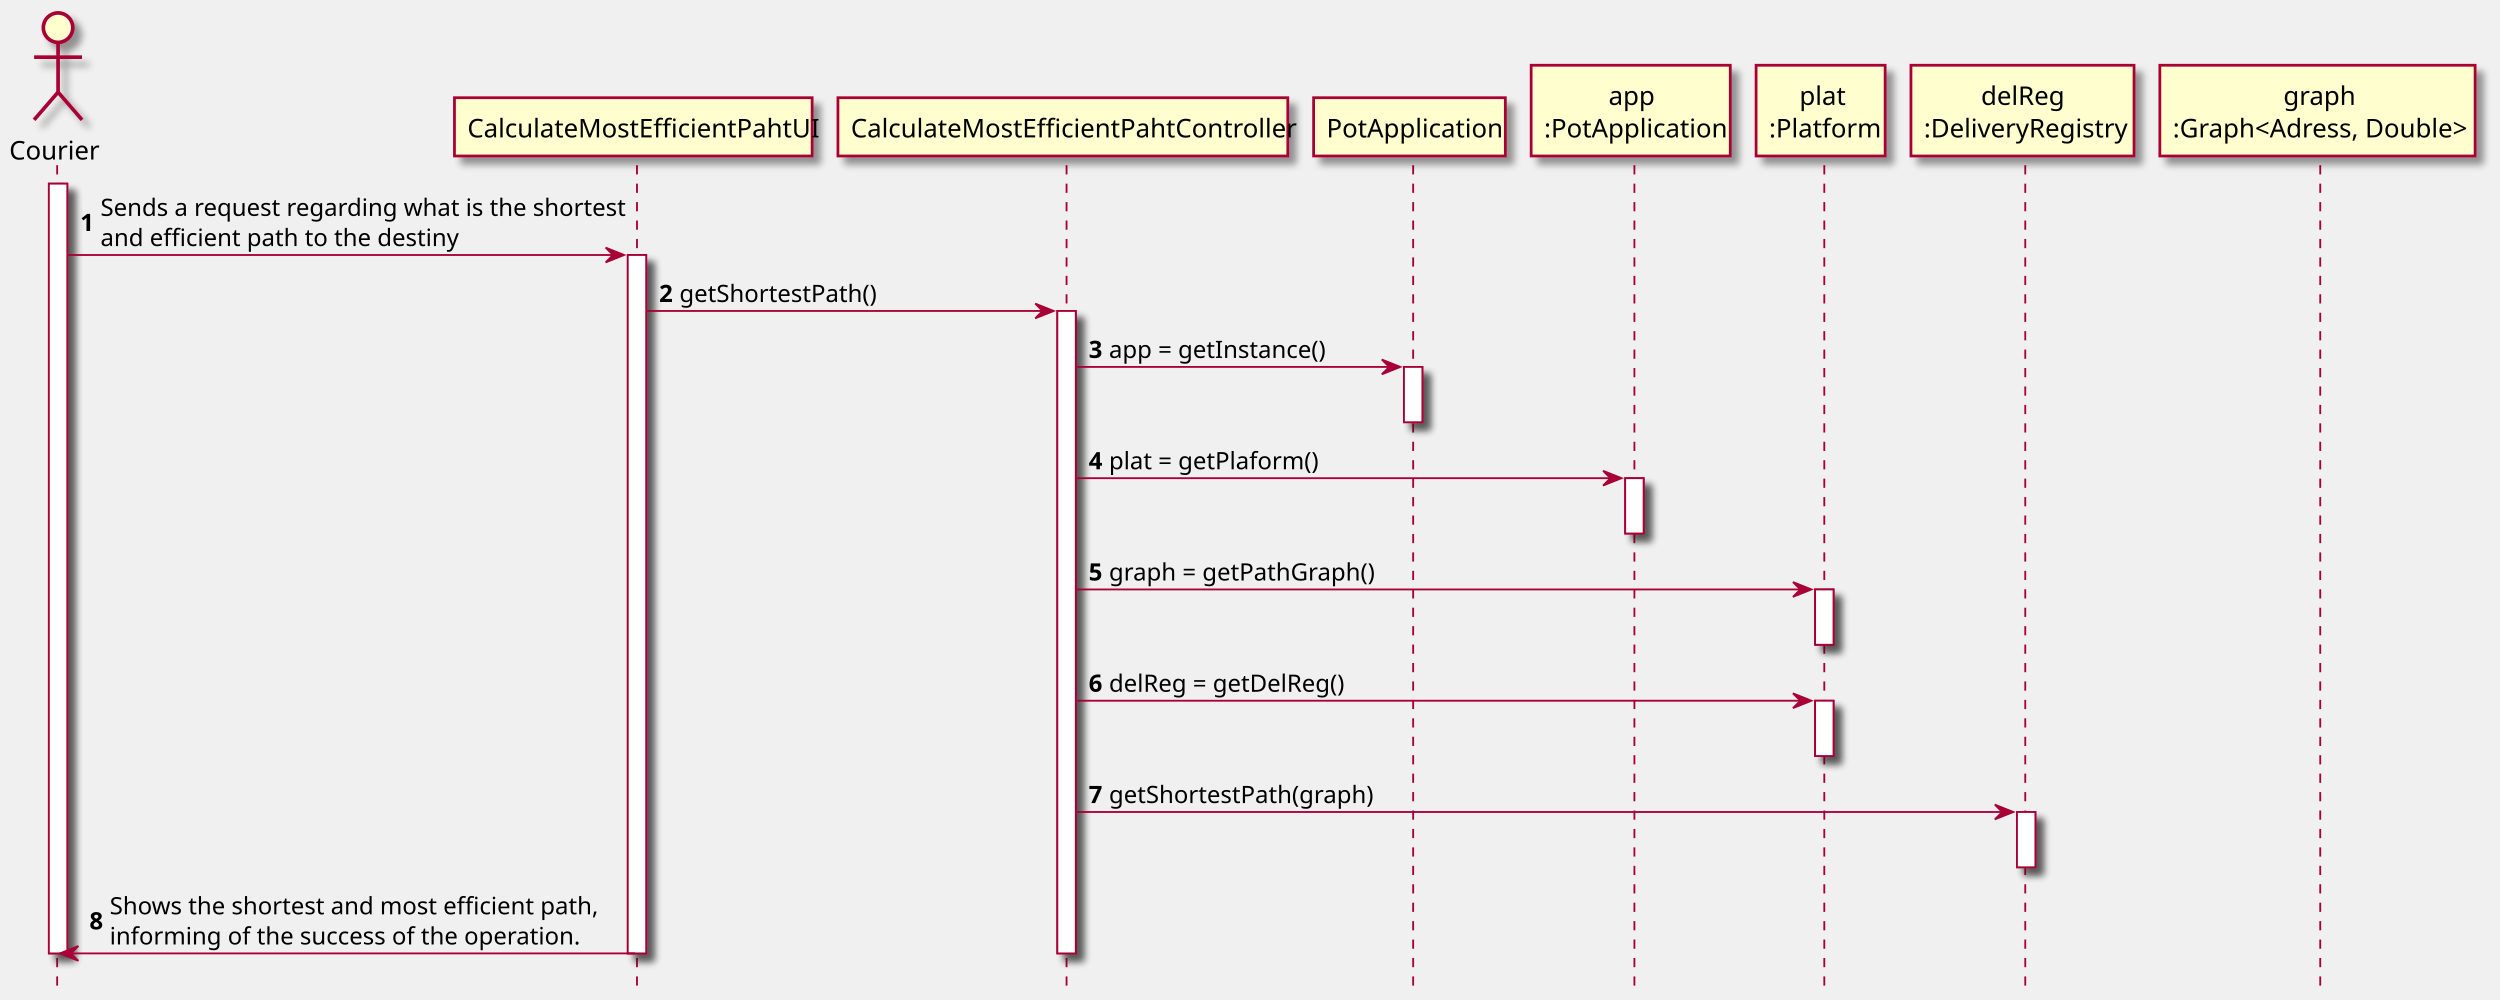
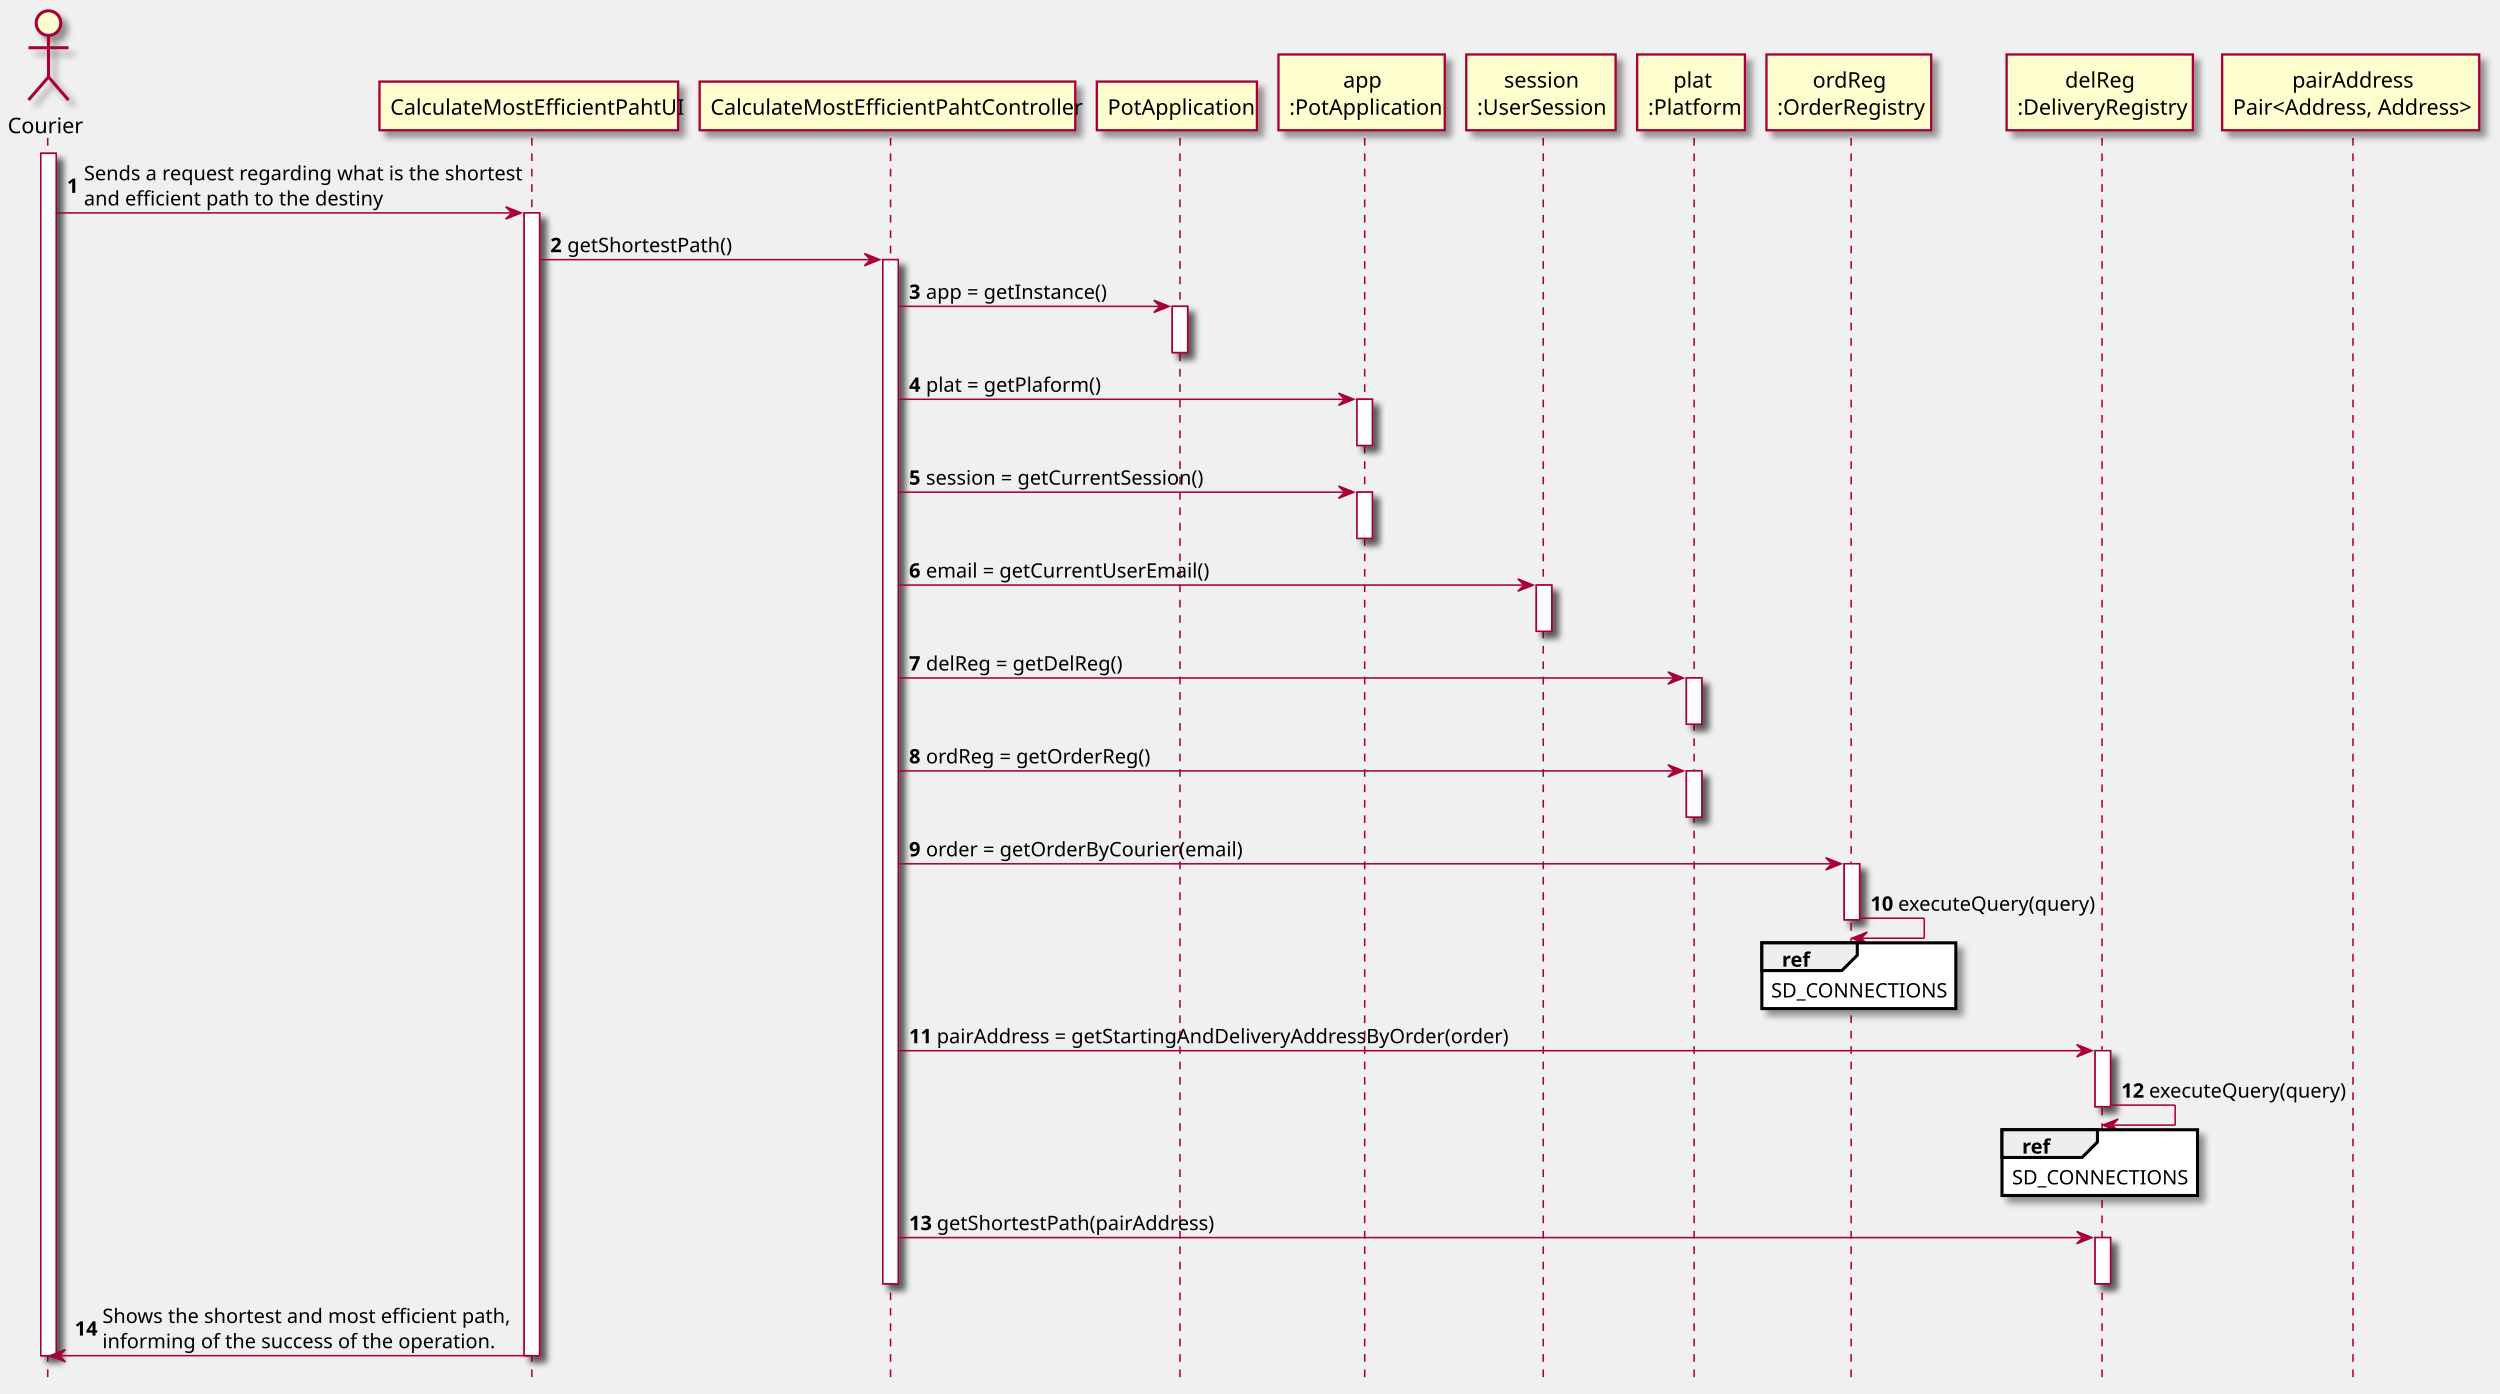
- <svg xmlns="http://www.w3.org/2000/svg" contentScriptType="application/ecmascript" contentStyleType="text/css" height="542px" preserveAspectRatio="none" style="width:1356px;height:542px;" version="1.1" viewBox="0 0 1356 542" width="1356px" zoomAndPan="magnify">
+ <svg xmlns="http://www.w3.org/2000/svg" contentScriptType="application/ecmascript" contentStyleType="text/css" height="905px" preserveAspectRatio="none" style="width:1624px;height:905px;" version="1.1" viewBox="0 0 1624 905" width="1624px" zoomAndPan="magnify">
  <defs>
-     <filter height="300%" id="f1j7dbi5b2gmya" width="300%" x="-1" y="-1">
+     <filter height="300%" id="fuk1p62cprqqh" width="300%" x="-1" y="-1">
      <feGaussianBlur result="blurOut" stdDeviation="2.0" />
      <feColorMatrix in="blurOut" result="blurOut2" type="matrix" values="0 0 0 0 0 0 0 0 0 0 0 0 0 0 0 0 0 0 .4 0" />
      <feOffset dx="4.0" dy="4.0" in="blurOut2" result="blurOut3" />
      <feBlend in="SourceGraphic" in2="blurOut3" mode="normal" />
    </filter>
  </defs>
  <g>
-     <rect fill="#FFFFFF" filter="url(#f1j7dbi5b2gmya)" height="417.516" style="stroke:#A80036;stroke-width:1.0;" width="10" x="26.5" y="99.609" />
-     <rect fill="#FFFFFF" filter="url(#f1j7dbi5b2gmya)" height="378.812" style="stroke:#A80036;stroke-width:1.0;" width="10" x="340.5" y="138.312" />
-     <rect fill="#FFFFFF" filter="url(#f1j7dbi5b2gmya)" height="348.461" style="stroke:#A80036;stroke-width:1.0;" width="10" x="573.5" y="168.664" />
-     <rect fill="#FFFFFF" filter="url(#f1j7dbi5b2gmya)" height="30" style="stroke:#A80036;stroke-width:1.0;" width="10" x="761.5" y="199.016" />
-     <rect fill="#FFFFFF" filter="url(#f1j7dbi5b2gmya)" height="30" style="stroke:#A80036;stroke-width:1.0;" width="10" x="881.5" y="259.367" />
-     <rect fill="#FFFFFF" filter="url(#f1j7dbi5b2gmya)" height="30" style="stroke:#A80036;stroke-width:1.0;" width="10" x="984.5" y="319.719" />
-     <rect fill="#FFFFFF" filter="url(#f1j7dbi5b2gmya)" height="30" style="stroke:#A80036;stroke-width:1.0;" width="10" x="984.5" y="380.07" />
-     <rect fill="#FFFFFF" filter="url(#f1j7dbi5b2gmya)" height="30" style="stroke:#A80036;stroke-width:1.0;" width="10" x="1094" y="440.422" />
-     <line style="stroke:#A80036;stroke-width:1.0;stroke-dasharray:5.0,5.0;" x1="31" x2="31" y1="89.609" y2="535.125" />
-     <line style="stroke:#A80036;stroke-width:1.0;stroke-dasharray:5.0,5.0;" x1="345.5" x2="345.5" y1="89.609" y2="535.125" />
-     <line style="stroke:#A80036;stroke-width:1.0;stroke-dasharray:5.0,5.0;" x1="578.5" x2="578.5" y1="89.609" y2="535.125" />
-     <line style="stroke:#A80036;stroke-width:1.0;stroke-dasharray:5.0,5.0;" x1="766.5" x2="766.5" y1="89.609" y2="535.125" />
-     <line style="stroke:#A80036;stroke-width:1.0;stroke-dasharray:5.0,5.0;" x1="886.5" x2="886.5" y1="89.609" y2="535.125" />
-     <line style="stroke:#A80036;stroke-width:1.0;stroke-dasharray:5.0,5.0;" x1="989.5" x2="989.5" y1="89.609" y2="535.125" />
-     <line style="stroke:#A80036;stroke-width:1.0;stroke-dasharray:5.0,5.0;" x1="1098.5" x2="1098.5" y1="89.609" y2="535.125" />
-     <line style="stroke:#A80036;stroke-width:1.0;stroke-dasharray:5.0,5.0;" x1="1258.5" x2="1258.5" y1="89.609" y2="535.125" />
+     <rect fill="#FFFFFF" filter="url(#fuk1p62cprqqh)" height="781.031" style="stroke:#A80036;stroke-width:1.0;" width="10" x="26.5" y="99.609" />
+     <rect fill="#FFFFFF" filter="url(#fuk1p62cprqqh)" height="742.328" style="stroke:#A80036;stroke-width:1.0;" width="10" x="340.5" y="138.312" />
+     <rect fill="#FFFFFF" filter="url(#fuk1p62cprqqh)" height="665.273" style="stroke:#A80036;stroke-width:1.0;" width="10" x="573.5" y="168.664" />
+     <rect fill="#FFFFFF" filter="url(#fuk1p62cprqqh)" height="30" style="stroke:#A80036;stroke-width:1.0;" width="10" x="761.5" y="199.016" />
+     <rect fill="#FFFFFF" filter="url(#fuk1p62cprqqh)" height="30" style="stroke:#A80036;stroke-width:1.0;" width="10" x="881.5" y="259.367" />
+     <rect fill="#FFFFFF" filter="url(#fuk1p62cprqqh)" height="30" style="stroke:#A80036;stroke-width:1.0;" width="10" x="881.5" y="319.719" />
+     <rect fill="#FFFFFF" filter="url(#fuk1p62cprqqh)" height="30" style="stroke:#A80036;stroke-width:1.0;" width="10" x="998" y="380.07" />
+     <rect fill="#FFFFFF" filter="url(#fuk1p62cprqqh)" height="30" style="stroke:#A80036;stroke-width:1.0;" width="10" x="1095.5" y="440.422" />
+     <rect fill="#FFFFFF" filter="url(#fuk1p62cprqqh)" height="30" style="stroke:#A80036;stroke-width:1.0;" width="10" x="1095.5" y="500.773" />
+     <rect fill="#FFFFFF" filter="url(#fuk1p62cprqqh)" height="36.352" style="stroke:#A80036;stroke-width:1.0;" width="10" x="1198" y="561.125" />
+     <rect fill="#FFFFFF" filter="url(#fuk1p62cprqqh)" height="36.352" style="stroke:#A80036;stroke-width:1.0;" width="10" x="1361" y="682.531" />
+     <rect fill="#FFFFFF" filter="url(#fuk1p62cprqqh)" height="30" style="stroke:#A80036;stroke-width:1.0;" width="10" x="1361" y="803.938" />
+     <line style="stroke:#A80036;stroke-width:1.0;stroke-dasharray:5.0,5.0;" x1="31" x2="31" y1="89.609" y2="898.641" />
+     <line style="stroke:#A80036;stroke-width:1.0;stroke-dasharray:5.0,5.0;" x1="345.5" x2="345.5" y1="89.609" y2="898.641" />
+     <line style="stroke:#A80036;stroke-width:1.0;stroke-dasharray:5.0,5.0;" x1="578.5" x2="578.5" y1="89.609" y2="898.641" />
+     <line style="stroke:#A80036;stroke-width:1.0;stroke-dasharray:5.0,5.0;" x1="766.5" x2="766.5" y1="89.609" y2="898.641" />
+     <line style="stroke:#A80036;stroke-width:1.0;stroke-dasharray:5.0,5.0;" x1="886.5" x2="886.5" y1="89.609" y2="898.641" />
+     <line style="stroke:#A80036;stroke-width:1.0;stroke-dasharray:5.0,5.0;" x1="1002.5" x2="1002.5" y1="89.609" y2="898.641" />
+     <line style="stroke:#A80036;stroke-width:1.0;stroke-dasharray:5.0,5.0;" x1="1100.5" x2="1100.5" y1="89.609" y2="898.641" />
+     <line style="stroke:#A80036;stroke-width:1.0;stroke-dasharray:5.0,5.0;" x1="1202.5" x2="1202.5" y1="89.609" y2="898.641" />
+     <line style="stroke:#A80036;stroke-width:1.0;stroke-dasharray:5.0,5.0;" x1="1365.5" x2="1365.5" y1="89.609" y2="898.641" />
+     <line style="stroke:#A80036;stroke-width:1.0;stroke-dasharray:5.0,5.0;" x1="1528.5" x2="1528.5" y1="89.609" y2="898.641" />
    <text fill="#000000" font-family="sans-serif" font-size="14" lengthAdjust="spacingAndGlyphs" textLength="47" x="5" y="86.533">Courier</text>
-     <ellipse cx="31.5" cy="15" fill="#FEFECE" filter="url(#f1j7dbi5b2gmya)" rx="8" ry="8" style="stroke:#A80036;stroke-width:2.0;" />
-     <path d="M31.5,23 L31.5,50 M18.5,31 L44.5,31 M31.5,50 L18.5,65 M31.5,50 L44.5,65 " fill="none" filter="url(#f1j7dbi5b2gmya)" style="stroke:#A80036;stroke-width:2.0;" />
-     <rect fill="#FEFECE" filter="url(#f1j7dbi5b2gmya)" height="31.609" style="stroke:#A80036;stroke-width:1.5;" width="194" x="246.5" y="53" />
+     <ellipse cx="31.5" cy="15" fill="#FEFECE" filter="url(#fuk1p62cprqqh)" rx="8" ry="8" style="stroke:#A80036;stroke-width:2.0;" />
+     <path d="M31.5,23 L31.5,50 M18.5,31 L44.5,31 M31.5,50 L18.5,65 M31.5,50 L44.5,65 " fill="none" filter="url(#fuk1p62cprqqh)" style="stroke:#A80036;stroke-width:2.0;" />
+     <rect fill="#FEFECE" filter="url(#fuk1p62cprqqh)" height="31.609" style="stroke:#A80036;stroke-width:1.5;" width="194" x="246.5" y="53" />
    <text fill="#000000" font-family="sans-serif" font-size="14" lengthAdjust="spacingAndGlyphs" textLength="180" x="253.5" y="74.533">CalculateMostEfficientPahtUI</text>
-     <rect fill="#FEFECE" filter="url(#f1j7dbi5b2gmya)" height="31.609" style="stroke:#A80036;stroke-width:1.5;" width="244" x="454.5" y="53" />
+     <rect fill="#FEFECE" filter="url(#fuk1p62cprqqh)" height="31.609" style="stroke:#A80036;stroke-width:1.5;" width="244" x="454.5" y="53" />
    <text fill="#000000" font-family="sans-serif" font-size="14" lengthAdjust="spacingAndGlyphs" textLength="230" x="461.5" y="74.533">CalculateMostEfficientPahtController</text>
-     <rect fill="#FEFECE" filter="url(#f1j7dbi5b2gmya)" height="31.609" style="stroke:#A80036;stroke-width:1.5;" width="104" x="712.5" y="53" />
+     <rect fill="#FEFECE" filter="url(#fuk1p62cprqqh)" height="31.609" style="stroke:#A80036;stroke-width:1.5;" width="104" x="712.5" y="53" />
    <text fill="#000000" font-family="sans-serif" font-size="14" lengthAdjust="spacingAndGlyphs" textLength="90" x="719.5" y="74.533">PotApplication</text>
-     <rect fill="#FEFECE" filter="url(#f1j7dbi5b2gmya)" height="49.219" style="stroke:#A80036;stroke-width:1.5;" width="108" x="830.5" y="35.391" />
+     <rect fill="#FEFECE" filter="url(#fuk1p62cprqqh)" height="49.219" style="stroke:#A80036;stroke-width:1.5;" width="108" x="830.5" y="35.391" />
    <text fill="#000000" font-family="sans-serif" font-size="14" lengthAdjust="spacingAndGlyphs" textLength="24" x="872.5" y="56.924">app</text>
    <text fill="#000000" font-family="sans-serif" font-size="14" lengthAdjust="spacingAndGlyphs" textLength="94" x="837.5" y="74.533">:PotApplication</text>
-     <rect fill="#FEFECE" filter="url(#f1j7dbi5b2gmya)" height="49.219" style="stroke:#A80036;stroke-width:1.5;" width="70" x="952.5" y="35.391" />
-     <text fill="#000000" font-family="sans-serif" font-size="14" lengthAdjust="spacingAndGlyphs" textLength="23" x="976" y="56.924">plat</text>
-     <text fill="#000000" font-family="sans-serif" font-size="14" lengthAdjust="spacingAndGlyphs" textLength="56" x="959.5" y="74.533">:Platform</text>
-     <rect fill="#FEFECE" filter="url(#f1j7dbi5b2gmya)" height="49.219" style="stroke:#A80036;stroke-width:1.5;" width="121" x="1036.5" y="35.391" />
-     <text fill="#000000" font-family="sans-serif" font-size="14" lengthAdjust="spacingAndGlyphs" textLength="45" x="1074.5" y="56.924">delReg</text>
-     <text fill="#000000" font-family="sans-serif" font-size="14" lengthAdjust="spacingAndGlyphs" textLength="107" x="1043.5" y="74.533">:DeliveryRegistry</text>
-     <rect fill="#FEFECE" filter="url(#f1j7dbi5b2gmya)" height="49.219" style="stroke:#A80036;stroke-width:1.5;" width="171" x="1171.5" y="35.391" />
-     <text fill="#000000" font-family="sans-serif" font-size="14" lengthAdjust="spacingAndGlyphs" textLength="37" x="1238.5" y="56.924">graph</text>
-     <text fill="#000000" font-family="sans-serif" font-size="14" lengthAdjust="spacingAndGlyphs" textLength="157" x="1178.5" y="74.533">:Graph&lt;Adress, Double&gt;</text>
-     <rect fill="#FFFFFF" filter="url(#f1j7dbi5b2gmya)" height="417.516" style="stroke:#A80036;stroke-width:1.0;" width="10" x="26.5" y="99.609" />
-     <rect fill="#FFFFFF" filter="url(#f1j7dbi5b2gmya)" height="378.812" style="stroke:#A80036;stroke-width:1.0;" width="10" x="340.5" y="138.312" />
-     <rect fill="#FFFFFF" filter="url(#f1j7dbi5b2gmya)" height="348.461" style="stroke:#A80036;stroke-width:1.0;" width="10" x="573.5" y="168.664" />
-     <rect fill="#FFFFFF" filter="url(#f1j7dbi5b2gmya)" height="30" style="stroke:#A80036;stroke-width:1.0;" width="10" x="761.5" y="199.016" />
-     <rect fill="#FFFFFF" filter="url(#f1j7dbi5b2gmya)" height="30" style="stroke:#A80036;stroke-width:1.0;" width="10" x="881.5" y="259.367" />
-     <rect fill="#FFFFFF" filter="url(#f1j7dbi5b2gmya)" height="30" style="stroke:#A80036;stroke-width:1.0;" width="10" x="984.5" y="319.719" />
-     <rect fill="#FFFFFF" filter="url(#f1j7dbi5b2gmya)" height="30" style="stroke:#A80036;stroke-width:1.0;" width="10" x="984.5" y="380.07" />
-     <rect fill="#FFFFFF" filter="url(#f1j7dbi5b2gmya)" height="30" style="stroke:#A80036;stroke-width:1.0;" width="10" x="1094" y="440.422" />
+     <rect fill="#FEFECE" filter="url(#fuk1p62cprqqh)" height="49.219" style="stroke:#A80036;stroke-width:1.5;" width="97" x="952.5" y="35.391" />
+     <text fill="#000000" font-family="sans-serif" font-size="14" lengthAdjust="spacingAndGlyphs" textLength="48" x="977" y="56.924">session</text>
+     <text fill="#000000" font-family="sans-serif" font-size="14" lengthAdjust="spacingAndGlyphs" textLength="83" x="959.5" y="74.533">:UserSession</text>
+     <rect fill="#FEFECE" filter="url(#fuk1p62cprqqh)" height="49.219" style="stroke:#A80036;stroke-width:1.5;" width="70" x="1063.5" y="35.391" />
+     <text fill="#000000" font-family="sans-serif" font-size="14" lengthAdjust="spacingAndGlyphs" textLength="23" x="1087" y="56.924">plat</text>
+     <text fill="#000000" font-family="sans-serif" font-size="14" lengthAdjust="spacingAndGlyphs" textLength="56" x="1070.5" y="74.533">:Platform</text>
+     <rect fill="#FEFECE" filter="url(#fuk1p62cprqqh)" height="49.219" style="stroke:#A80036;stroke-width:1.5;" width="107" x="1147.5" y="35.391" />
+     <text fill="#000000" font-family="sans-serif" font-size="14" lengthAdjust="spacingAndGlyphs" textLength="47" x="1177.5" y="56.924">ordReg</text>
+     <text fill="#000000" font-family="sans-serif" font-size="14" lengthAdjust="spacingAndGlyphs" textLength="93" x="1154.5" y="74.533">:OrderRegistry</text>
+     <rect fill="#FEFECE" filter="url(#fuk1p62cprqqh)" height="49.219" style="stroke:#A80036;stroke-width:1.5;" width="121" x="1303.5" y="35.391" />
+     <text fill="#000000" font-family="sans-serif" font-size="14" lengthAdjust="spacingAndGlyphs" textLength="45" x="1341.5" y="56.924">delReg</text>
+     <text fill="#000000" font-family="sans-serif" font-size="14" lengthAdjust="spacingAndGlyphs" textLength="107" x="1310.5" y="74.533">:DeliveryRegistry</text>
+     <rect fill="#FEFECE" filter="url(#fuk1p62cprqqh)" height="49.219" style="stroke:#A80036;stroke-width:1.5;" width="167" x="1443.5" y="35.391" />
+     <text fill="#000000" font-family="sans-serif" font-size="14" lengthAdjust="spacingAndGlyphs" textLength="76" x="1489" y="56.924">pairAddress</text>
+     <text fill="#000000" font-family="sans-serif" font-size="14" lengthAdjust="spacingAndGlyphs" textLength="153" x="1450.5" y="74.533">Pair&lt;Address, Address&gt;</text>
+     <rect fill="#FFFFFF" filter="url(#fuk1p62cprqqh)" height="781.031" style="stroke:#A80036;stroke-width:1.0;" width="10" x="26.5" y="99.609" />
+     <rect fill="#FFFFFF" filter="url(#fuk1p62cprqqh)" height="742.328" style="stroke:#A80036;stroke-width:1.0;" width="10" x="340.5" y="138.312" />
+     <rect fill="#FFFFFF" filter="url(#fuk1p62cprqqh)" height="665.273" style="stroke:#A80036;stroke-width:1.0;" width="10" x="573.5" y="168.664" />
+     <rect fill="#FFFFFF" filter="url(#fuk1p62cprqqh)" height="30" style="stroke:#A80036;stroke-width:1.0;" width="10" x="761.5" y="199.016" />
+     <rect fill="#FFFFFF" filter="url(#fuk1p62cprqqh)" height="30" style="stroke:#A80036;stroke-width:1.0;" width="10" x="881.5" y="259.367" />
+     <rect fill="#FFFFFF" filter="url(#fuk1p62cprqqh)" height="30" style="stroke:#A80036;stroke-width:1.0;" width="10" x="881.5" y="319.719" />
+     <rect fill="#FFFFFF" filter="url(#fuk1p62cprqqh)" height="30" style="stroke:#A80036;stroke-width:1.0;" width="10" x="998" y="380.07" />
+     <rect fill="#FFFFFF" filter="url(#fuk1p62cprqqh)" height="30" style="stroke:#A80036;stroke-width:1.0;" width="10" x="1095.5" y="440.422" />
+     <rect fill="#FFFFFF" filter="url(#fuk1p62cprqqh)" height="30" style="stroke:#A80036;stroke-width:1.0;" width="10" x="1095.5" y="500.773" />
+     <rect fill="#FFFFFF" filter="url(#fuk1p62cprqqh)" height="36.352" style="stroke:#A80036;stroke-width:1.0;" width="10" x="1198" y="561.125" />
+     <rect fill="#FFFFFF" filter="url(#fuk1p62cprqqh)" height="36.352" style="stroke:#A80036;stroke-width:1.0;" width="10" x="1361" y="682.531" />
+     <rect fill="#FFFFFF" filter="url(#fuk1p62cprqqh)" height="30" style="stroke:#A80036;stroke-width:1.0;" width="10" x="1361" y="803.938" />
    <polygon fill="#A80036" points="328.5,134.312,338.5,138.312,328.5,142.312,332.5,138.312" style="stroke:#A80036;stroke-width:1.0;" />
    <line style="stroke:#A80036;stroke-width:1.0;" x1="36.5" x2="334.5" y1="138.312" y2="138.312" />
    <text fill="#000000" font-family="sans-serif" font-size="13" font-weight="bold" lengthAdjust="spacingAndGlyphs" textLength="7" x="43.5" y="125.28">1</text>
    <text fill="#000000" font-family="sans-serif" font-size="13" lengthAdjust="spacingAndGlyphs" textLength="270" x="54.5" y="117.105">Sends a request regarding what is the shortest</text>
    <text fill="#000000" font-family="sans-serif" font-size="13" lengthAdjust="spacingAndGlyphs" textLength="181" x="54.5" y="133.456">and efficient path to the destiny</text>
    <polygon fill="#A80036" points="561.5,164.664,571.5,168.664,561.5,172.664,565.5,168.664" style="stroke:#A80036;stroke-width:1.0;" />
    <line style="stroke:#A80036;stroke-width:1.0;" x1="350.5" x2="567.5" y1="168.664" y2="168.664" />
    <text fill="#000000" font-family="sans-serif" font-size="13" font-weight="bold" lengthAdjust="spacingAndGlyphs" textLength="7" x="357.5" y="163.808">2</text>
    <text fill="#000000" font-family="sans-serif" font-size="13" lengthAdjust="spacingAndGlyphs" textLength="102" x="368.5" y="163.808">getShortestPath()</text>
    <polygon fill="#A80036" points="749.5,195.016,759.5,199.016,749.5,203.016,753.5,199.016" style="stroke:#A80036;stroke-width:1.0;" />
    <line style="stroke:#A80036;stroke-width:1.0;" x1="583.5" x2="755.5" y1="199.016" y2="199.016" />
    <text fill="#000000" font-family="sans-serif" font-size="13" font-weight="bold" lengthAdjust="spacingAndGlyphs" textLength="7" x="590.5" y="194.159">3</text>
    <text fill="#000000" font-family="sans-serif" font-size="13" lengthAdjust="spacingAndGlyphs" textLength="112" x="601.5" y="194.159">app = getInstance()</text>
    <polygon fill="#A80036" points="869.5,255.367,879.5,259.367,869.5,263.367,873.5,259.367" style="stroke:#A80036;stroke-width:1.0;" />
    <line style="stroke:#A80036;stroke-width:1.0;" x1="583.5" x2="875.5" y1="259.367" y2="259.367" />
    <text fill="#000000" font-family="sans-serif" font-size="13" font-weight="bold" lengthAdjust="spacingAndGlyphs" textLength="7" x="590.5" y="254.511">4</text>
    <text fill="#000000" font-family="sans-serif" font-size="13" lengthAdjust="spacingAndGlyphs" textLength="107" x="601.5" y="254.511">plat = getPlaform()</text>
-     <polygon fill="#A80036" points="972.5,315.719,982.5,319.719,972.5,323.719,976.5,319.719" style="stroke:#A80036;stroke-width:1.0;" />
-     <line style="stroke:#A80036;stroke-width:1.0;" x1="583.5" x2="978.5" y1="319.719" y2="319.719" />
+     <polygon fill="#A80036" points="869.5,315.719,879.5,319.719,869.5,323.719,873.5,319.719" style="stroke:#A80036;stroke-width:1.0;" />
+     <line style="stroke:#A80036;stroke-width:1.0;" x1="583.5" x2="875.5" y1="319.719" y2="319.719" />
    <text fill="#000000" font-family="sans-serif" font-size="13" font-weight="bold" lengthAdjust="spacingAndGlyphs" textLength="7" x="590.5" y="314.862">5</text>
-     <text fill="#000000" font-family="sans-serif" font-size="13" lengthAdjust="spacingAndGlyphs" textLength="136" x="601.5" y="314.862">graph = getPathGraph()</text>
-     <polygon fill="#A80036" points="972.5,376.07,982.5,380.07,972.5,384.07,976.5,380.07" style="stroke:#A80036;stroke-width:1.0;" />
-     <line style="stroke:#A80036;stroke-width:1.0;" x1="583.5" x2="978.5" y1="380.07" y2="380.07" />
+     <text fill="#000000" font-family="sans-serif" font-size="13" lengthAdjust="spacingAndGlyphs" textLength="176" x="601.5" y="314.862">session = getCurrentSession()</text>
+     <polygon fill="#A80036" points="986,376.07,996,380.07,986,384.07,990,380.07" style="stroke:#A80036;stroke-width:1.0;" />
+     <line style="stroke:#A80036;stroke-width:1.0;" x1="583.5" x2="992" y1="380.07" y2="380.07" />
    <text fill="#000000" font-family="sans-serif" font-size="13" font-weight="bold" lengthAdjust="spacingAndGlyphs" textLength="7" x="590.5" y="375.214">6</text>
-     <text fill="#000000" font-family="sans-serif" font-size="13" lengthAdjust="spacingAndGlyphs" textLength="124" x="601.5" y="375.214">delReg = getDelReg()</text>
-     <polygon fill="#A80036" points="1082,436.422,1092,440.422,1082,444.422,1086,440.422" style="stroke:#A80036;stroke-width:1.0;" />
-     <line style="stroke:#A80036;stroke-width:1.0;" x1="583.5" x2="1088" y1="440.422" y2="440.422" />
+     <text fill="#000000" font-family="sans-serif" font-size="13" lengthAdjust="spacingAndGlyphs" textLength="175" x="601.5" y="375.214">email = getCurrentUserEmail()</text>
+     <polygon fill="#A80036" points="1083.5,436.422,1093.5,440.422,1083.5,444.422,1087.5,440.422" style="stroke:#A80036;stroke-width:1.0;" />
+     <line style="stroke:#A80036;stroke-width:1.0;" x1="583.5" x2="1089.5" y1="440.422" y2="440.422" />
    <text fill="#000000" font-family="sans-serif" font-size="13" font-weight="bold" lengthAdjust="spacingAndGlyphs" textLength="7" x="590.5" y="435.565">7</text>
-     <text fill="#000000" font-family="sans-serif" font-size="13" lengthAdjust="spacingAndGlyphs" textLength="134" x="601.5" y="435.565">getShortestPath(graph)</text>
-     <polygon fill="#A80036" points="42.5,513.125,32.5,517.125,42.5,521.125,38.5,517.125" style="stroke:#A80036;stroke-width:1.0;" />
-     <line style="stroke:#A80036;stroke-width:1.0;" x1="36.5" x2="344.5" y1="517.125" y2="517.125" />
-     <text fill="#000000" font-family="sans-serif" font-size="13" font-weight="bold" lengthAdjust="spacingAndGlyphs" textLength="7" x="48.5" y="504.093">8</text>
-     <text fill="#000000" font-family="sans-serif" font-size="13" lengthAdjust="spacingAndGlyphs" textLength="251" x="59.5" y="495.917">Shows the shortest and most efficient path,</text>
-     <text fill="#000000" font-family="sans-serif" font-size="13" lengthAdjust="spacingAndGlyphs" textLength="238" x="59.5" y="512.269">informing of the success of the operation.</text>
+     <text fill="#000000" font-family="sans-serif" font-size="13" lengthAdjust="spacingAndGlyphs" textLength="124" x="601.5" y="435.565">delReg = getDelReg()</text>
+     <polygon fill="#A80036" points="1083.5,496.773,1093.5,500.773,1083.5,504.773,1087.5,500.773" style="stroke:#A80036;stroke-width:1.0;" />
+     <line style="stroke:#A80036;stroke-width:1.0;" x1="583.5" x2="1089.5" y1="500.773" y2="500.773" />
+     <text fill="#000000" font-family="sans-serif" font-size="13" font-weight="bold" lengthAdjust="spacingAndGlyphs" textLength="7" x="590.5" y="495.917">8</text>
+     <text fill="#000000" font-family="sans-serif" font-size="13" lengthAdjust="spacingAndGlyphs" textLength="138" x="601.5" y="495.917">ordReg = getOrderReg()</text>
+     <polygon fill="#A80036" points="1186,557.125,1196,561.125,1186,565.125,1190,561.125" style="stroke:#A80036;stroke-width:1.0;" />
+     <line style="stroke:#A80036;stroke-width:1.0;" x1="583.5" x2="1192" y1="561.125" y2="561.125" />
+     <text fill="#000000" font-family="sans-serif" font-size="13" font-weight="bold" lengthAdjust="spacingAndGlyphs" textLength="7" x="590.5" y="556.269">9</text>
+     <text fill="#000000" font-family="sans-serif" font-size="13" lengthAdjust="spacingAndGlyphs" textLength="191" x="601.5" y="556.269">order = getOrderByCourier(email)</text>
+     <line style="stroke:#A80036;stroke-width:1.0;" x1="1208" x2="1250" y1="596.477" y2="596.477" />
+     <line style="stroke:#A80036;stroke-width:1.0;" x1="1250" x2="1250" y1="596.477" y2="609.477" />
+     <line style="stroke:#A80036;stroke-width:1.0;" x1="1203" x2="1250" y1="609.477" y2="609.477" />
+     <polygon fill="#A80036" points="1213,605.477,1203,609.477,1213,613.477,1209,609.477" style="stroke:#A80036;stroke-width:1.0;" />
+     <text fill="#000000" font-family="sans-serif" font-size="13" font-weight="bold" lengthAdjust="spacingAndGlyphs" textLength="14" x="1215" y="591.62">10</text>
+     <text fill="#000000" font-family="sans-serif" font-size="13" lengthAdjust="spacingAndGlyphs" textLength="121" x="1233" y="591.62">executeQuery(query)</text>
+     <rect fill="#FFFFFF" filter="url(#fuk1p62cprqqh)" height="42.703" style="stroke:#000000;stroke-width:2.0;" width="126" x="1144.5" y="612.477" />
+     <polygon fill="#EEEEEE" points="1144.5,612.477,1206.5,612.477,1206.5,620.477,1196.5,630.477,1144.5,630.477,1144.5,612.477" style="stroke:#000000;stroke-width:2.0;" />
+     <text fill="#000000" font-family="sans-serif" font-size="13" font-weight="bold" lengthAdjust="spacingAndGlyphs" textLength="17" x="1157.5" y="627.972">ref</text>
+     <text fill="#000000" font-family="sans-serif" font-size="13" lengthAdjust="spacingAndGlyphs" textLength="118" x="1150.5" y="647.972">SD_CONNECTIONS</text>
+     <polygon fill="#A80036" points="1349,678.531,1359,682.531,1349,686.531,1353,682.531" style="stroke:#A80036;stroke-width:1.0;" />
+     <line style="stroke:#A80036;stroke-width:1.0;" x1="583.5" x2="1355" y1="682.531" y2="682.531" />
+     <text fill="#000000" font-family="sans-serif" font-size="13" font-weight="bold" lengthAdjust="spacingAndGlyphs" textLength="14" x="590.5" y="677.675">11</text>
+     <text fill="#000000" font-family="sans-serif" font-size="13" lengthAdjust="spacingAndGlyphs" textLength="349" x="608.5" y="677.675">pairAddress = getStartingAndDeliveryAddressByOrder(order)</text>
+     <line style="stroke:#A80036;stroke-width:1.0;" x1="1371" x2="1413" y1="717.883" y2="717.883" />
+     <line style="stroke:#A80036;stroke-width:1.0;" x1="1413" x2="1413" y1="717.883" y2="730.883" />
+     <line style="stroke:#A80036;stroke-width:1.0;" x1="1366" x2="1413" y1="730.883" y2="730.883" />
+     <polygon fill="#A80036" points="1376,726.883,1366,730.883,1376,734.883,1372,730.883" style="stroke:#A80036;stroke-width:1.0;" />
+     <text fill="#000000" font-family="sans-serif" font-size="13" font-weight="bold" lengthAdjust="spacingAndGlyphs" textLength="14" x="1378" y="713.026">12</text>
+     <text fill="#000000" font-family="sans-serif" font-size="13" lengthAdjust="spacingAndGlyphs" textLength="121" x="1396" y="713.026">executeQuery(query)</text>
+     <rect fill="#FFFFFF" filter="url(#fuk1p62cprqqh)" height="42.703" style="stroke:#000000;stroke-width:2.0;" width="127" x="1300.5" y="733.883" />
+     <polygon fill="#EEEEEE" points="1300.5,733.883,1362.5,733.883,1362.5,741.883,1352.5,751.883,1300.5,751.883,1300.5,733.883" style="stroke:#000000;stroke-width:2.0;" />
+     <text fill="#000000" font-family="sans-serif" font-size="13" font-weight="bold" lengthAdjust="spacingAndGlyphs" textLength="17" x="1313.5" y="749.378">ref</text>
+     <text fill="#000000" font-family="sans-serif" font-size="13" lengthAdjust="spacingAndGlyphs" textLength="118" x="1307" y="769.378">SD_CONNECTIONS</text>
+     <polygon fill="#A80036" points="1349,799.938,1359,803.938,1349,807.938,1353,803.938" style="stroke:#A80036;stroke-width:1.0;" />
+     <line style="stroke:#A80036;stroke-width:1.0;" x1="583.5" x2="1355" y1="803.938" y2="803.938" />
+     <text fill="#000000" font-family="sans-serif" font-size="13" font-weight="bold" lengthAdjust="spacingAndGlyphs" textLength="14" x="590.5" y="799.081">13</text>
+     <text fill="#000000" font-family="sans-serif" font-size="13" lengthAdjust="spacingAndGlyphs" textLength="171" x="608.5" y="799.081">getShortestPath(pairAddress)</text>
+     <polygon fill="#A80036" points="42.5,876.641,32.5,880.641,42.5,884.641,38.5,880.641" style="stroke:#A80036;stroke-width:1.0;" />
+     <line style="stroke:#A80036;stroke-width:1.0;" x1="36.5" x2="344.5" y1="880.641" y2="880.641" />
+     <text fill="#000000" font-family="sans-serif" font-size="13" font-weight="bold" lengthAdjust="spacingAndGlyphs" textLength="14" x="48.5" y="867.608">14</text>
+     <text fill="#000000" font-family="sans-serif" font-size="13" lengthAdjust="spacingAndGlyphs" textLength="251" x="66.5" y="859.433">Shows the shortest and most efficient path,</text>
+     <text fill="#000000" font-family="sans-serif" font-size="13" lengthAdjust="spacingAndGlyphs" textLength="238" x="66.5" y="875.784">informing of the success of the operation.</text>
  </g>
</svg>
